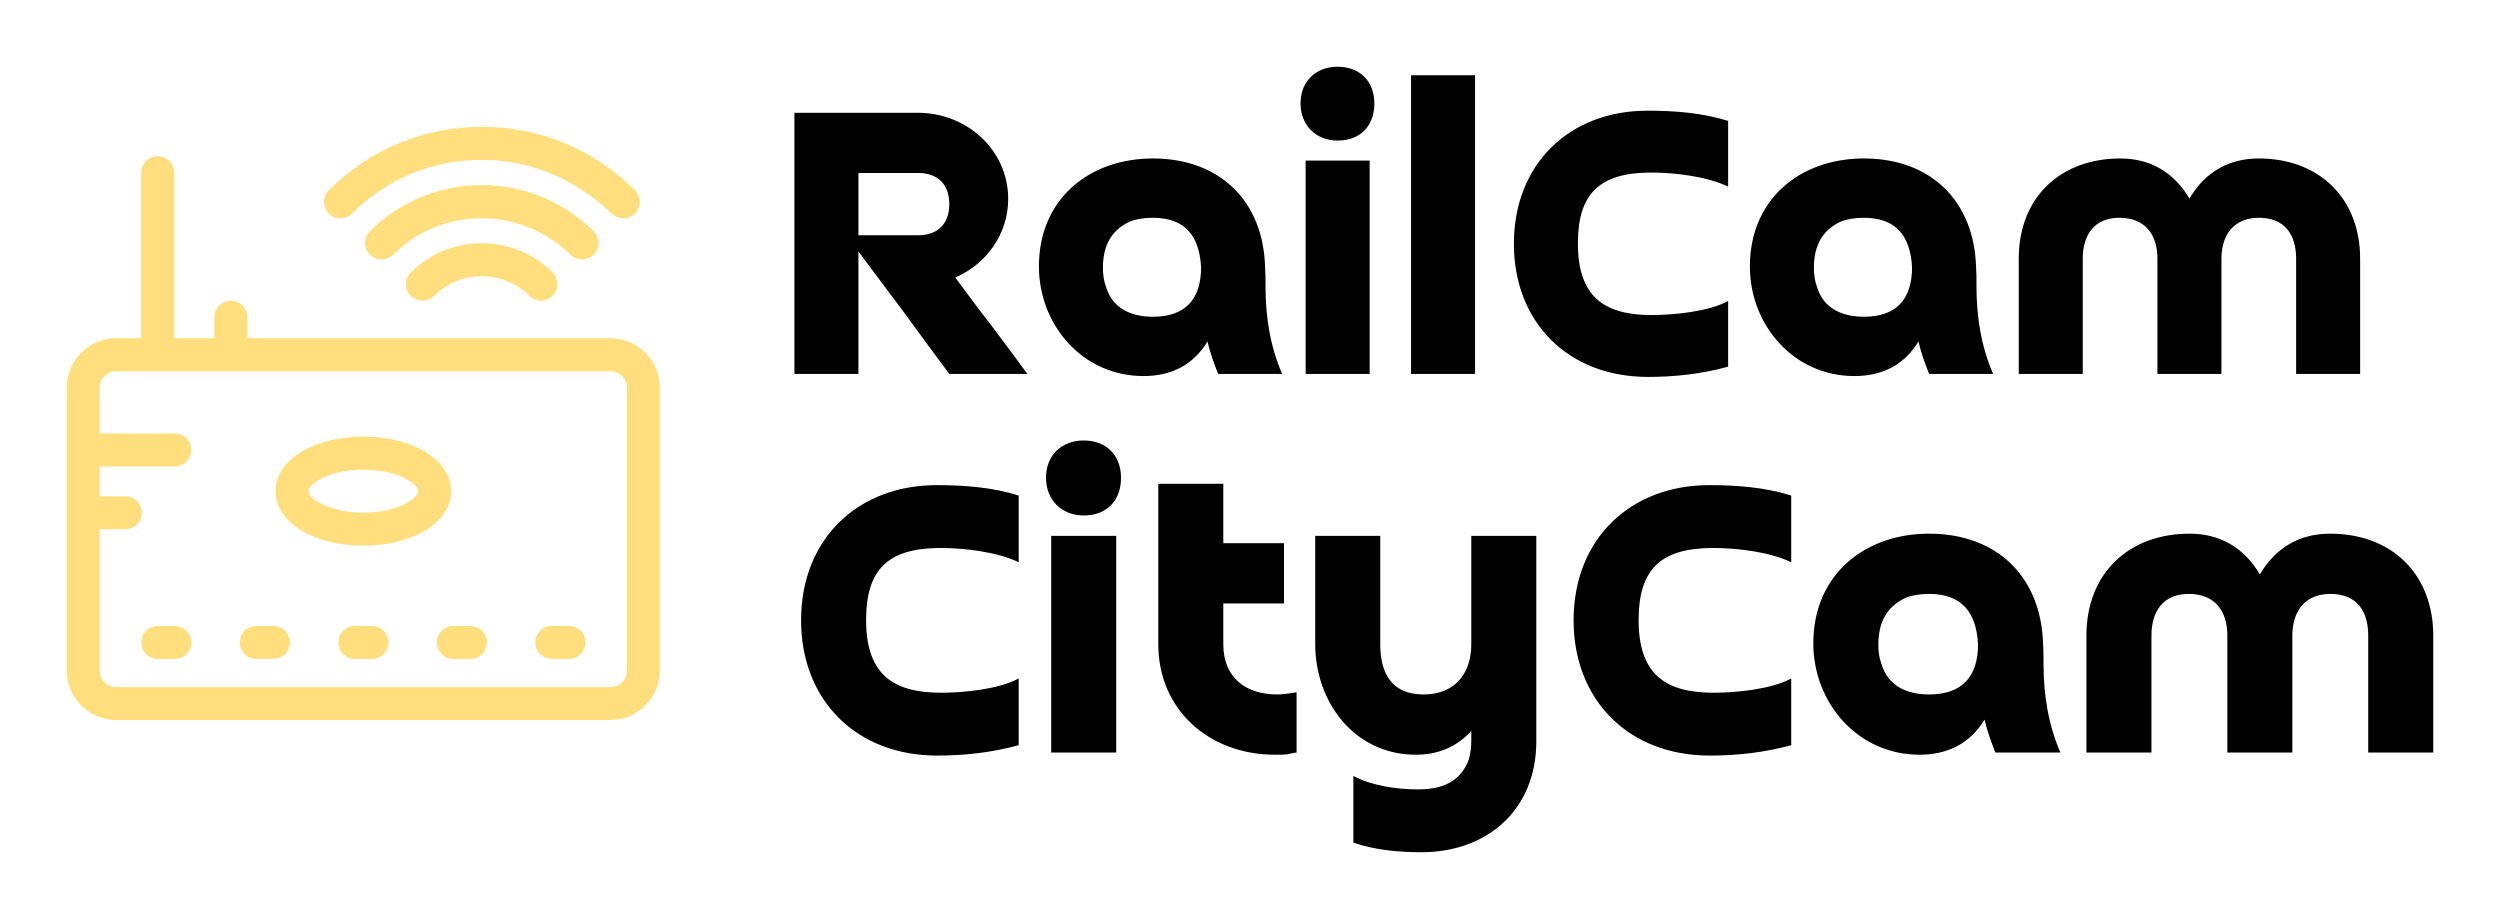
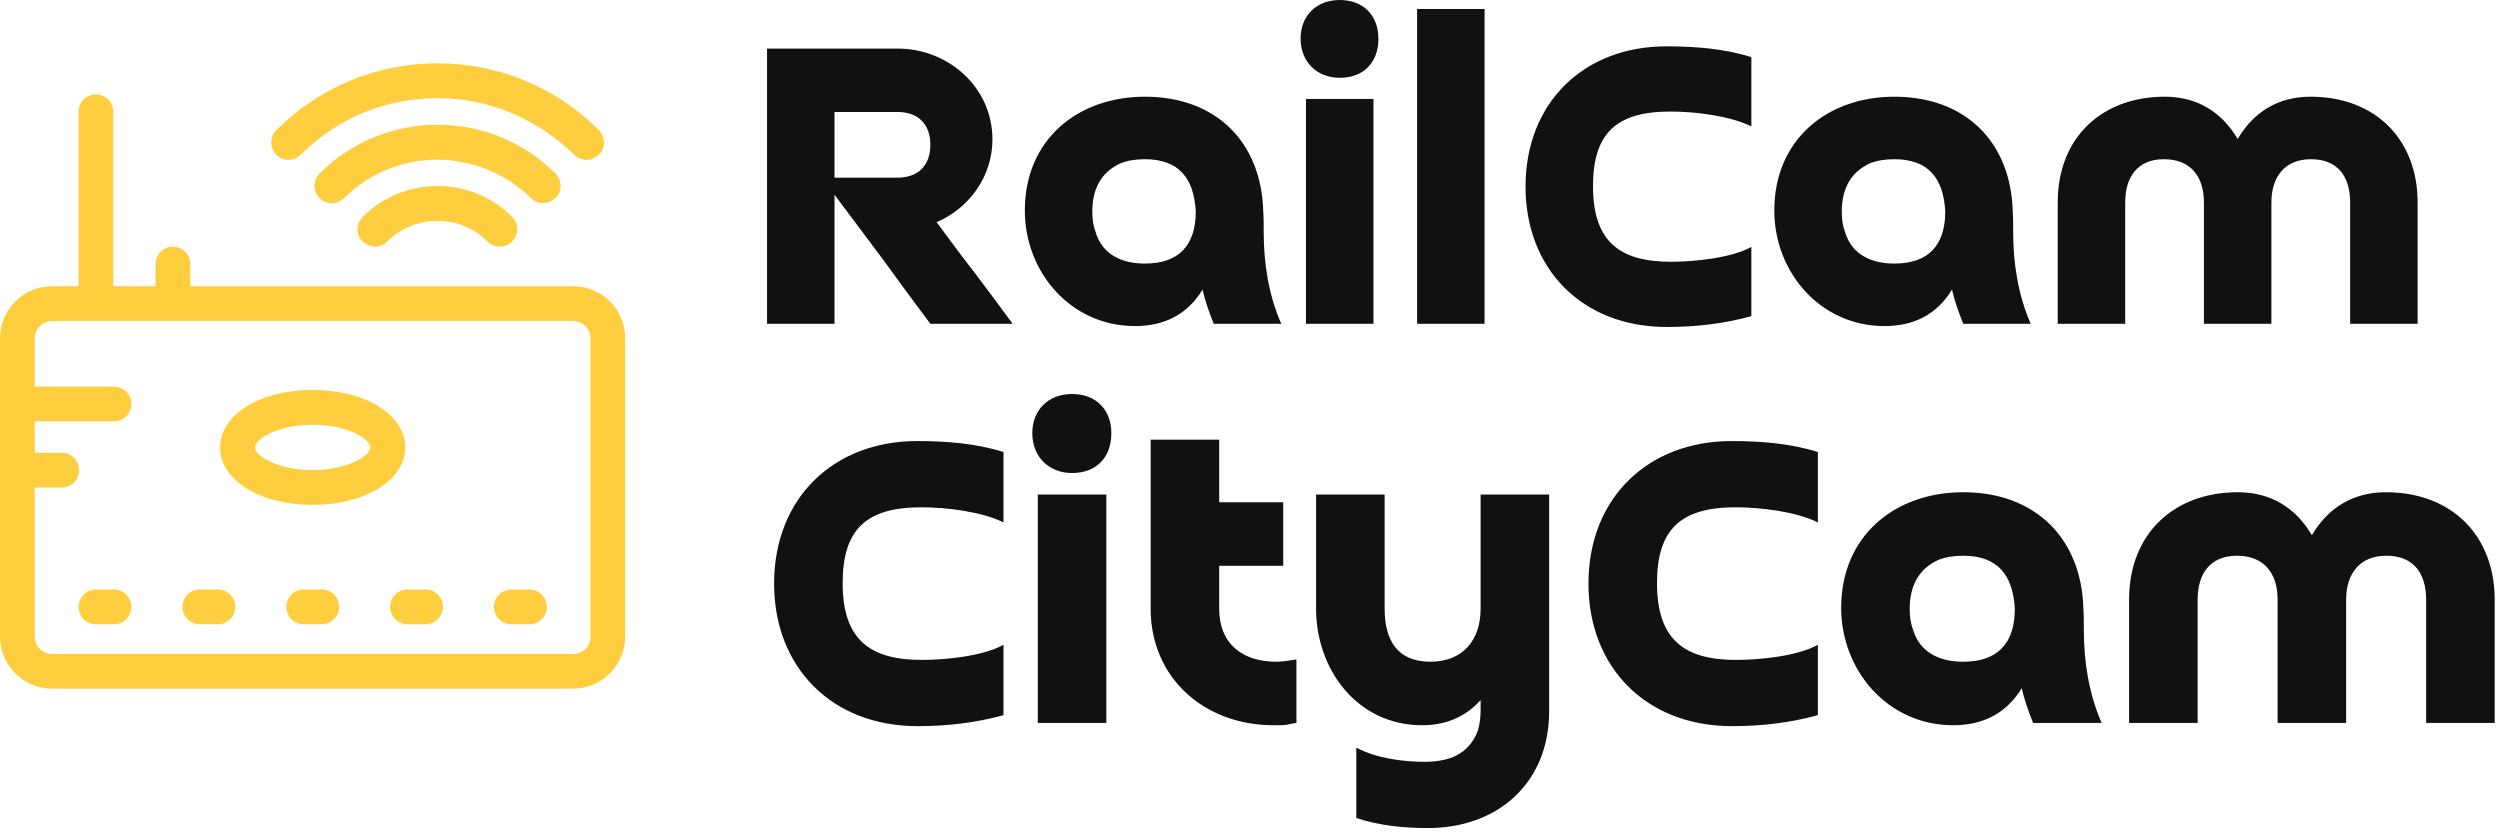
- <svg xmlns="http://www.w3.org/2000/svg" width="253" height="93" viewBox="0 0 253 93" fill="none">
-   <path d="M41.581 27.577C40.931 28.227 40.896 29.314 41.581 29.94C42.586 30.85 43.614 30.271 43.945 29.94C45.233 28.652 46.934 27.955 48.754 27.955C50.574 27.955 52.276 28.664 53.564 29.94C54.214 30.59 55.266 30.59 55.928 29.94C56.577 29.29 56.577 28.239 55.928 27.577C54.013 25.663 51.472 24.612 48.766 24.612C46.036 24.612 43.496 25.663 41.581 27.577Z" fill="#FFDE7D" />
-   <path d="M60.076 25.77C60.761 25.155 60.726 24.068 60.076 23.407C53.836 17.169 43.673 17.169 37.434 23.407C36.784 24.056 36.784 25.108 37.434 25.77C38.084 26.419 39.135 26.419 39.797 25.77C44.737 20.831 52.725 20.89 57.724 25.77C58.209 26.266 59.201 26.549 60.076 25.77Z" fill="#FFDE7D" />
-   <path d="M35.626 21.611C39.135 18.102 43.791 16.176 48.755 16.176C53.718 16.176 58.327 18.161 61.884 21.611C62.274 21.989 63.314 22.497 64.247 21.611C64.909 20.973 64.897 19.91 64.247 19.248C60.111 15.113 54.616 12.832 48.767 12.832C42.917 12.832 37.422 15.113 33.286 19.248C32.636 19.898 32.636 20.949 33.286 21.611C33.912 22.261 34.976 22.261 35.626 21.611Z" fill="#FFDE7D" />
-   <path d="M61.789 34.229H25.025V32.102C25.025 31.181 24.281 30.437 23.359 30.437C22.437 30.437 21.693 31.181 21.693 32.102V34.229H17.628V17.476C17.628 16.554 16.883 15.81 15.961 15.81C15.04 15.81 14.295 16.554 14.295 17.476V34.229H11.754C9.001 34.229 6.756 36.474 6.756 39.239V67.865C6.756 70.618 9.001 72.863 11.754 72.863H61.777C64.531 72.863 66.776 70.618 66.776 67.865V39.239C66.788 36.474 64.543 34.229 61.789 34.229ZM63.455 67.865C63.455 68.787 62.711 69.531 61.789 69.531H11.754C10.833 69.531 10.088 68.787 10.088 67.865V53.558H12.688C13.61 53.558 14.354 52.814 14.354 51.892C14.354 50.971 13.61 50.226 12.688 50.226H10.088V47.202H17.698C18.62 47.202 19.365 46.457 19.365 45.536C19.365 44.614 18.62 43.87 17.698 43.87H10.088V39.239C10.088 38.317 10.833 37.573 11.754 37.573H61.777C62.699 37.573 63.443 38.317 63.443 39.239V67.865H63.455Z" fill="#FFDE7D" />
-   <path d="M17.698 63.352H15.961C15.04 63.352 14.295 64.096 14.295 65.018C14.295 65.939 15.04 66.684 15.961 66.684H17.698C18.62 66.684 19.365 65.939 19.365 65.018C19.365 64.096 18.62 63.352 17.698 63.352Z" fill="#FFDE7D" />
-   <path d="M27.672 63.352H25.935C25.014 63.352 24.269 64.096 24.269 65.018C24.269 65.939 25.014 66.684 25.935 66.684H27.672C28.594 66.684 29.339 65.939 29.339 65.018C29.339 64.096 28.594 63.352 27.672 63.352Z" fill="#FFDE7D" />
-   <path d="M37.646 63.352H35.909C34.987 63.352 34.242 64.096 34.242 65.018C34.242 65.939 34.987 66.684 35.909 66.684H37.646C38.568 66.684 39.312 65.939 39.312 65.018C39.312 64.096 38.568 63.352 37.646 63.352Z" fill="#FFDE7D" />
-   <path d="M47.62 63.352H45.871C44.949 63.352 44.205 64.096 44.205 65.018C44.205 65.939 44.949 66.684 45.871 66.684H47.608C48.53 66.684 49.274 65.939 49.274 65.018C49.286 64.096 48.53 63.352 47.62 63.352Z" fill="#FFDE7D" />
-   <path d="M57.582 63.352H55.845C54.923 63.352 54.179 64.096 54.179 65.018C54.179 65.939 54.923 66.684 55.845 66.684H57.582C58.504 66.684 59.248 65.939 59.248 65.018C59.26 64.096 58.504 63.352 57.582 63.352Z" fill="#FFDE7D" />
-   <path d="M36.771 44.188C31.702 44.188 27.885 46.563 27.885 49.706C27.885 52.849 31.702 55.223 36.771 55.223C41.829 55.223 45.658 52.849 45.658 49.706C45.658 46.563 41.829 44.188 36.771 44.188ZM36.771 51.88C33.333 51.88 31.229 50.474 31.229 49.706C31.229 48.938 33.333 47.532 36.771 47.532C40.21 47.532 42.314 48.938 42.314 49.706C42.314 50.474 40.21 51.88 36.771 51.88Z" fill="#FFDE7D" />
-   <path d="M86.871 17.505V23.809H92.917C94.903 23.809 96.07 22.643 96.07 20.657C96.07 18.671 94.903 17.505 92.917 17.505H86.871ZM96.674 28.084C97.883 29.724 99.093 31.365 100.345 32.962C101.554 34.56 102.764 36.201 103.973 37.842H96.07C94.515 35.769 93.003 33.697 91.492 31.624C89.98 29.595 88.425 27.522 86.871 25.45V37.842H80.393V11.417H92.917C97.84 11.417 102.029 15.174 102.029 20.139C102.029 23.636 99.87 26.702 96.674 28.084ZM121.55 27.047C121.377 23.895 119.952 22.039 116.67 22.039C115.763 22.039 114.985 22.168 114.338 22.427C112.351 23.334 111.617 25.018 111.617 27.09C111.617 27.781 111.703 28.429 111.919 28.99C112.567 31.235 114.51 32.056 116.67 32.056C119.952 32.056 121.55 30.285 121.55 27.047ZM129.755 37.842H123.277C122.846 36.762 122.457 35.683 122.198 34.56C120.729 36.978 118.484 38.057 115.72 38.057C109.544 38.057 105.139 32.876 105.139 26.961C105.139 20.139 110.235 16.037 116.67 16.037C123.537 16.037 127.855 20.441 128.028 27.047C128.071 27.609 128.071 28.256 128.071 29.033C128.071 32.056 128.546 35.078 129.755 37.842ZM132.131 16.253H138.609V37.842H132.131V16.253ZM135.37 14.224C133.167 14.224 131.613 12.669 131.613 10.467C131.613 8.222 133.167 6.754 135.37 6.754C137.616 6.754 139.084 8.222 139.084 10.467C139.084 12.756 137.659 14.224 135.37 14.224ZM142.798 7.617H149.276V37.842H142.798V7.617ZM174.886 30.458V37.108C172.208 37.842 169.531 38.144 166.767 38.144C158.648 38.144 153.206 32.574 153.206 24.672C153.206 16.555 158.864 11.201 166.724 11.201C169.444 11.201 172.295 11.417 174.886 12.237V18.887C172.77 17.851 169.444 17.462 167.112 17.462C161.844 17.462 159.684 19.621 159.684 24.629C159.684 29.94 162.232 31.883 167.156 31.883C169.358 31.883 172.943 31.538 174.886 30.458ZM193.5 27.047C193.327 23.895 191.902 22.039 188.62 22.039C187.713 22.039 186.935 22.168 186.287 22.427C184.301 23.334 183.567 25.018 183.567 27.09C183.567 27.781 183.653 28.429 183.869 28.99C184.517 31.235 186.46 32.056 188.62 32.056C191.902 32.056 193.5 30.285 193.5 27.047ZM201.705 37.842H195.227C194.795 36.762 194.407 35.683 194.148 34.56C192.679 36.978 190.433 38.057 187.669 38.057C181.494 38.057 177.089 32.876 177.089 26.961C177.089 20.139 182.185 16.037 188.62 16.037C195.486 16.037 199.805 20.441 199.978 27.047C200.021 27.609 200.021 28.256 200.021 29.033C200.021 32.056 200.496 35.078 201.705 37.842ZM238.846 26.184V37.842H232.368V26.184C232.368 23.723 231.202 22.039 228.611 22.039C226.063 22.039 224.81 23.766 224.81 26.184V37.842H218.332V26.184C218.332 23.723 217.08 22.039 214.489 22.039C211.941 22.039 210.775 23.766 210.775 26.184V37.842H204.297V26.184C204.297 19.923 208.572 16.037 214.575 16.037C217.641 16.037 220.017 17.462 221.571 20.096C223.126 17.462 225.501 16.037 228.568 16.037C234.787 16.037 238.846 20.139 238.846 26.184Z" fill="black" />
-   <path d="M103.092 68.657V75.412C100.372 76.157 97.652 76.464 94.844 76.464C86.596 76.464 81.069 70.806 81.069 62.78C81.069 54.534 86.816 49.095 94.8 49.095C97.564 49.095 100.46 49.314 103.092 50.148V56.902C100.942 55.849 97.564 55.455 95.195 55.455C89.843 55.455 87.649 57.648 87.649 62.736C87.649 68.131 90.238 70.105 95.239 70.105C97.477 70.105 101.118 69.754 103.092 68.657ZM106.382 54.227H112.963V76.157H106.382V54.227ZM109.673 52.165C107.435 52.165 105.856 50.586 105.856 48.349C105.856 46.068 107.435 44.577 109.673 44.577C111.954 44.577 113.446 46.068 113.446 48.349C113.446 50.674 111.998 52.165 109.673 52.165ZM129.941 54.972V61.069H123.799V65.192C123.799 68.569 126.037 70.28 129.283 70.28C129.678 70.28 130.029 70.236 130.336 70.192C130.643 70.148 130.907 70.105 131.214 70.061V76.157C130.819 76.201 130.512 76.289 130.292 76.333C130.029 76.377 129.59 76.377 129.02 76.377C122.395 76.377 117.219 71.859 117.219 65.192V48.963H123.799V54.972H129.941ZM148.894 65.192V54.227H155.475V75.017C155.475 81.991 150.473 86.246 143.849 86.246C141.523 86.246 139.198 86.026 136.961 85.281V78.526C138.847 79.535 141.392 79.886 143.498 79.886C145.867 79.886 147.753 79.184 148.631 76.903C148.806 76.289 148.894 75.631 148.894 74.973V73.964C147.402 75.631 145.472 76.377 143.278 76.377C137.049 76.377 133.1 71.026 133.1 65.192V54.227H139.681V65.192C139.681 68.175 140.865 70.28 144.068 70.28C147.183 70.28 148.894 68.219 148.894 65.192ZM181.271 68.657V75.412C178.551 76.157 175.831 76.464 173.023 76.464C164.775 76.464 159.247 70.806 159.247 62.78C159.247 54.534 164.995 49.095 172.979 49.095C175.743 49.095 178.639 49.314 181.271 50.148V56.902C179.121 55.849 175.743 55.455 173.374 55.455C168.022 55.455 165.828 57.648 165.828 62.736C165.828 68.131 168.417 70.105 173.418 70.105C175.655 70.105 179.297 69.754 181.271 68.657ZM200.179 65.192C200.004 61.99 198.556 60.104 195.222 60.104C194.301 60.104 193.511 60.236 192.853 60.499C190.835 61.42 190.089 63.131 190.089 65.236C190.089 65.938 190.177 66.596 190.396 67.166C191.054 69.447 193.028 70.28 195.222 70.28C198.556 70.28 200.179 68.482 200.179 65.192ZM208.515 76.157H201.934C201.496 75.061 201.101 73.964 200.838 72.824C199.346 75.28 197.065 76.377 194.257 76.377C187.983 76.377 183.508 71.113 183.508 65.104C183.508 58.174 188.685 54.007 195.222 54.007C202.198 54.007 206.585 58.481 206.76 65.192C206.804 65.762 206.804 66.42 206.804 67.21C206.804 70.28 207.287 73.35 208.515 76.157ZM246.244 64.315V76.157H239.664V64.315C239.664 61.815 238.479 60.104 235.847 60.104C233.259 60.104 231.986 61.859 231.986 64.315V76.157H225.406V64.315C225.406 61.815 224.133 60.104 221.501 60.104C218.913 60.104 217.728 61.859 217.728 64.315V76.157H211.147V64.315C211.147 57.955 215.491 54.007 221.589 54.007C224.704 54.007 227.117 55.455 228.696 58.13C230.275 55.455 232.688 54.007 235.803 54.007C242.121 54.007 246.244 58.174 246.244 64.315Z" fill="black" />
+ <svg xmlns="http://www.w3.org/2000/svg" width="240" height="80" viewBox="0 0 240 80" fill="none">
+   <path d="M34.826 20.823C34.176 21.473 34.14 22.56 34.826 23.186C35.83 24.096 36.858 23.517 37.189 23.186C38.477 21.898 40.179 21.201 41.999 21.201C43.819 21.201 45.52 21.91 46.808 23.186C47.458 23.836 48.51 23.836 49.172 23.186C49.822 22.537 49.822 21.485 49.172 20.823C47.257 18.909 44.717 17.858 42.011 17.858C39.281 17.858 36.74 18.909 34.826 20.823Z" fill="#FFCE3E" />
+   <path d="M53.32 19.016C54.005 18.401 53.97 17.314 53.32 16.653C47.081 10.415 36.918 10.415 30.678 16.653C30.028 17.302 30.028 18.354 30.678 19.016C31.328 19.666 32.38 19.666 33.041 19.016C37.981 14.077 45.97 14.136 50.968 19.016C51.453 19.512 52.446 19.795 53.32 19.016Z" fill="#FFCE3E" />
+   <path d="M28.87 14.857C32.38 11.348 37.036 9.422 41.999 9.422C46.962 9.422 51.571 11.407 55.128 14.857C55.518 15.235 56.558 15.743 57.492 14.857C58.153 14.219 58.142 13.156 57.492 12.494C53.356 8.359 47.861 6.079 42.011 6.079C36.161 6.079 30.666 8.359 26.53 12.494C25.88 13.144 25.88 14.195 26.53 14.857C27.157 15.507 28.22 15.507 28.87 14.857Z" fill="#FFCE3E" />
+   <path d="M55.033 27.475H18.27V25.349C18.27 24.427 17.525 23.683 16.603 23.683C15.682 23.683 14.937 24.427 14.937 25.349V27.475H10.872V10.722C10.872 9.8 10.127 9.056 9.206 9.056C8.284 9.056 7.539 9.8 7.539 10.722V27.475H4.999C2.245 27.475 0 29.72 0 32.485V61.111C0 63.864 2.245 66.109 4.999 66.109H55.022C57.775 66.109 60.02 63.864 60.02 61.111V32.485C60.032 29.72 57.787 27.475 55.033 27.475ZM56.7 61.111C56.7 62.033 55.955 62.777 55.033 62.777H4.999C4.077 62.777 3.332 62.033 3.332 61.111V46.804H5.932C6.854 46.804 7.599 46.06 7.599 45.138C7.599 44.217 6.854 43.472 5.932 43.472H3.332V40.448H10.943C11.865 40.448 12.609 39.703 12.609 38.782C12.609 37.86 11.865 37.116 10.943 37.116H3.332V32.485C3.332 31.563 4.077 30.819 4.999 30.819H55.022C55.943 30.819 56.688 31.563 56.688 32.485V61.111H56.7Z" fill="#FFCE3E" />
+   <path d="M10.943 56.598H9.206C8.284 56.598 7.539 57.343 7.539 58.264C7.539 59.186 8.284 59.93 9.206 59.93H10.943C11.865 59.93 12.609 59.186 12.609 58.264C12.609 57.343 11.865 56.598 10.943 56.598Z" fill="#FFCE3E" />
+   <path d="M20.917 56.598H19.18C18.258 56.598 17.513 57.343 17.513 58.264C17.513 59.186 18.258 59.93 19.18 59.93H20.917C21.839 59.93 22.583 59.186 22.583 58.264C22.583 57.343 21.839 56.598 20.917 56.598Z" fill="#FFCE3E" />
+   <path d="M30.89 56.598H29.153C28.231 56.598 27.487 57.343 27.487 58.264C27.487 59.186 28.231 59.93 29.153 59.93H30.89C31.812 59.93 32.557 59.186 32.557 58.264C32.557 57.343 31.812 56.598 30.89 56.598Z" fill="#FFCE3E" />
+   <path d="M40.864 56.598H39.115C38.194 56.598 37.449 57.343 37.449 58.264C37.449 59.186 38.194 59.93 39.115 59.93H40.852C41.774 59.93 42.519 59.186 42.519 58.264C42.53 57.343 41.774 56.598 40.864 56.598Z" fill="#FFCE3E" />
+   <path d="M50.827 56.598H49.089C48.168 56.598 47.423 57.343 47.423 58.264C47.423 59.186 48.168 59.93 49.089 59.93H50.827C51.748 59.93 52.493 59.186 52.493 58.264C52.505 57.343 51.748 56.598 50.827 56.598Z" fill="#FFCE3E" />
+   <path d="M30.016 37.435C24.946 37.435 21.129 39.809 21.129 42.952C21.129 46.095 24.946 48.469 30.016 48.469C35.074 48.469 38.902 46.095 38.902 42.952C38.902 39.809 35.074 37.435 30.016 37.435ZM30.016 45.126C26.577 45.126 24.474 43.72 24.474 42.952C24.474 42.184 26.577 40.778 30.016 40.778C33.455 40.778 35.558 42.184 35.558 42.952C35.558 43.72 33.455 45.126 30.016 45.126Z" fill="#FFCE3E" />
+   <path d="M80.115 10.751V17.055H86.161C88.148 17.055 89.314 15.889 89.314 13.903C89.314 11.917 88.148 10.751 86.161 10.751H80.115V10.751ZM89.918 21.33C91.128 22.97 92.337 24.611 93.589 26.209C94.799 27.806 96.008 29.447 97.217 31.088H89.314C87.759 29.015 86.248 26.943 84.736 24.87C83.225 22.841 81.67 20.768 80.115 18.696V31.088H73.637V4.663H86.161C91.085 4.663 95.274 8.42 95.274 13.385C95.274 16.882 93.114 19.948 89.918 21.33V21.33ZM114.794 20.293C114.622 17.141 113.196 15.285 109.914 15.285C109.007 15.285 108.23 15.414 107.582 15.673C105.595 16.58 104.861 18.264 104.861 20.337C104.861 21.027 104.948 21.675 105.164 22.236C105.811 24.482 107.755 25.302 109.914 25.302C113.196 25.302 114.794 23.532 114.794 20.293V20.293ZM123 31.088H116.522C116.09 30.008 115.701 28.929 115.442 27.806C113.974 30.224 111.728 31.304 108.964 31.304C102.788 31.304 98.383 26.122 98.383 20.207C98.383 13.385 103.479 9.283 109.914 9.283C116.781 9.283 121.1 13.687 121.272 20.293C121.316 20.855 121.316 21.502 121.316 22.279C121.316 25.302 121.791 28.324 123 31.088V31.088ZM125.375 9.499H131.853V31.088H125.375V9.499ZM128.614 7.47C126.412 7.47 124.857 5.915 124.857 3.713C124.857 1.468 126.412 0 128.614 0C130.86 0 132.328 1.468 132.328 3.713C132.328 6.002 130.903 7.47 128.614 7.47ZM136.042 0.864H142.52V31.088H136.042V0.864ZM168.13 23.704V30.354C165.453 31.088 162.775 31.39 160.011 31.39C151.892 31.39 146.451 25.82 146.451 17.919C146.451 9.801 152.108 4.447 159.968 4.447C162.689 4.447 165.539 4.663 168.13 5.484V12.133C166.014 11.097 162.689 10.708 160.357 10.708C155.088 10.708 152.929 12.867 152.929 17.875C152.929 23.186 155.477 25.129 160.4 25.129C162.602 25.129 166.187 24.784 168.13 23.704ZM186.744 20.293C186.571 17.141 185.146 15.285 181.864 15.285C180.957 15.285 180.18 15.414 179.532 15.673C177.545 16.58 176.811 18.264 176.811 20.337C176.811 21.027 176.897 21.675 177.113 22.236C177.761 24.482 179.705 25.302 181.864 25.302C185.146 25.302 186.744 23.532 186.744 20.293V20.293ZM194.95 31.088H188.472C188.04 30.008 187.651 28.929 187.392 27.806C185.924 30.224 183.678 31.304 180.914 31.304C174.738 31.304 170.333 26.122 170.333 20.207C170.333 13.385 175.429 9.283 181.864 9.283C188.731 9.283 193.049 13.687 193.222 20.293C193.265 20.855 193.265 21.502 193.265 22.279C193.265 25.302 193.74 28.324 194.95 31.088V31.088ZM232.091 19.43V31.088H225.613V19.43C225.613 16.969 224.446 15.285 221.855 15.285C219.307 15.285 218.055 17.012 218.055 19.43V31.088H211.577V19.43C211.577 16.969 210.324 15.285 207.733 15.285C205.185 15.285 204.019 17.012 204.019 19.43V31.088H197.541V19.43C197.541 13.169 201.816 9.283 207.819 9.283C210.886 9.283 213.261 10.708 214.816 13.342C216.37 10.708 218.746 9.283 221.812 9.283C228.031 9.283 232.091 13.385 232.091 19.43V19.43Z" fill="#111111" />
+   <path d="M96.336 61.903V68.658C93.616 69.403 90.896 69.71 88.088 69.71C79.841 69.71 74.313 64.052 74.313 56.026C74.313 47.78 80.06 42.341 88.045 42.341C90.808 42.341 93.704 42.56 96.336 43.394V50.148C94.187 49.096 90.808 48.701 88.439 48.701C83.087 48.701 80.894 50.894 80.894 55.982C80.894 61.377 83.482 63.351 88.483 63.351C90.721 63.351 94.362 63 96.336 61.903ZM99.627 47.473H106.207V69.403H99.627V47.473ZM102.917 45.411C100.68 45.411 99.1 43.832 99.1 41.595C99.1 39.315 100.68 37.823 102.917 37.823C105.198 37.823 106.69 39.315 106.69 41.595C106.69 43.92 105.242 45.411 102.917 45.411ZM123.186 48.218V54.315H117.044V58.438C117.044 61.816 119.281 63.526 122.528 63.526C122.922 63.526 123.273 63.482 123.58 63.438C123.888 63.395 124.151 63.351 124.458 63.307V69.403C124.063 69.447 123.756 69.535 123.537 69.579C123.273 69.623 122.835 69.623 122.264 69.623C115.64 69.623 110.463 65.105 110.463 58.438V42.209H117.044V48.218H123.186V48.218ZM142.138 58.438V47.473H148.719V68.263C148.719 75.237 143.717 79.492 137.093 79.492C134.768 79.492 132.443 79.272 130.205 78.527V71.772C132.092 72.781 134.636 73.132 136.742 73.132C139.111 73.132 140.997 72.43 141.875 70.149C142.05 69.535 142.138 68.877 142.138 68.219V67.21C140.646 68.877 138.716 69.623 136.523 69.623C130.293 69.623 126.344 64.272 126.344 58.438V47.473H132.925V58.438C132.925 61.421 134.11 63.526 137.312 63.526C140.427 63.526 142.138 61.465 142.138 58.438V58.438ZM174.515 61.903V68.658C171.795 69.403 169.075 69.71 166.267 69.71C158.02 69.71 152.492 64.052 152.492 56.026C152.492 47.78 158.239 42.341 166.223 42.341C168.987 42.341 171.883 42.56 174.515 43.394V50.148C172.366 49.096 168.987 48.701 166.618 48.701C161.266 48.701 159.072 50.894 159.072 55.982C159.072 61.377 161.661 63.351 166.662 63.351C168.9 63.351 172.541 63 174.515 61.903ZM193.424 58.438C193.248 55.236 191.801 53.35 188.466 53.35C187.545 53.35 186.755 53.482 186.097 53.745C184.079 54.666 183.333 56.377 183.333 58.482C183.333 59.184 183.421 59.842 183.64 60.412C184.299 62.693 186.273 63.526 188.466 63.526C191.801 63.526 193.424 61.728 193.424 58.438V58.438ZM201.759 69.403H195.179C194.74 68.307 194.345 67.21 194.082 66.07C192.59 68.526 190.309 69.623 187.501 69.623C181.228 69.623 176.753 64.359 176.753 58.35C176.753 51.42 181.929 47.254 188.466 47.254C195.442 47.254 199.829 51.727 200.005 58.438C200.048 59.008 200.048 59.666 200.048 60.456C200.048 63.526 200.531 66.596 201.759 69.403V69.403ZM239.489 57.561V69.403H232.908V57.561C232.908 55.061 231.724 53.35 229.091 53.35C226.503 53.35 225.231 55.105 225.231 57.561V69.403H218.65V57.561C218.65 55.061 217.378 53.35 214.745 53.35C212.157 53.35 210.972 55.105 210.972 57.561V69.403H204.392V57.561C204.392 51.201 208.735 47.254 214.833 47.254C217.948 47.254 220.361 48.701 221.94 51.376C223.52 48.701 225.933 47.254 229.047 47.254C235.365 47.254 239.489 51.42 239.489 57.561V57.561Z" fill="#111111" />
</svg>
